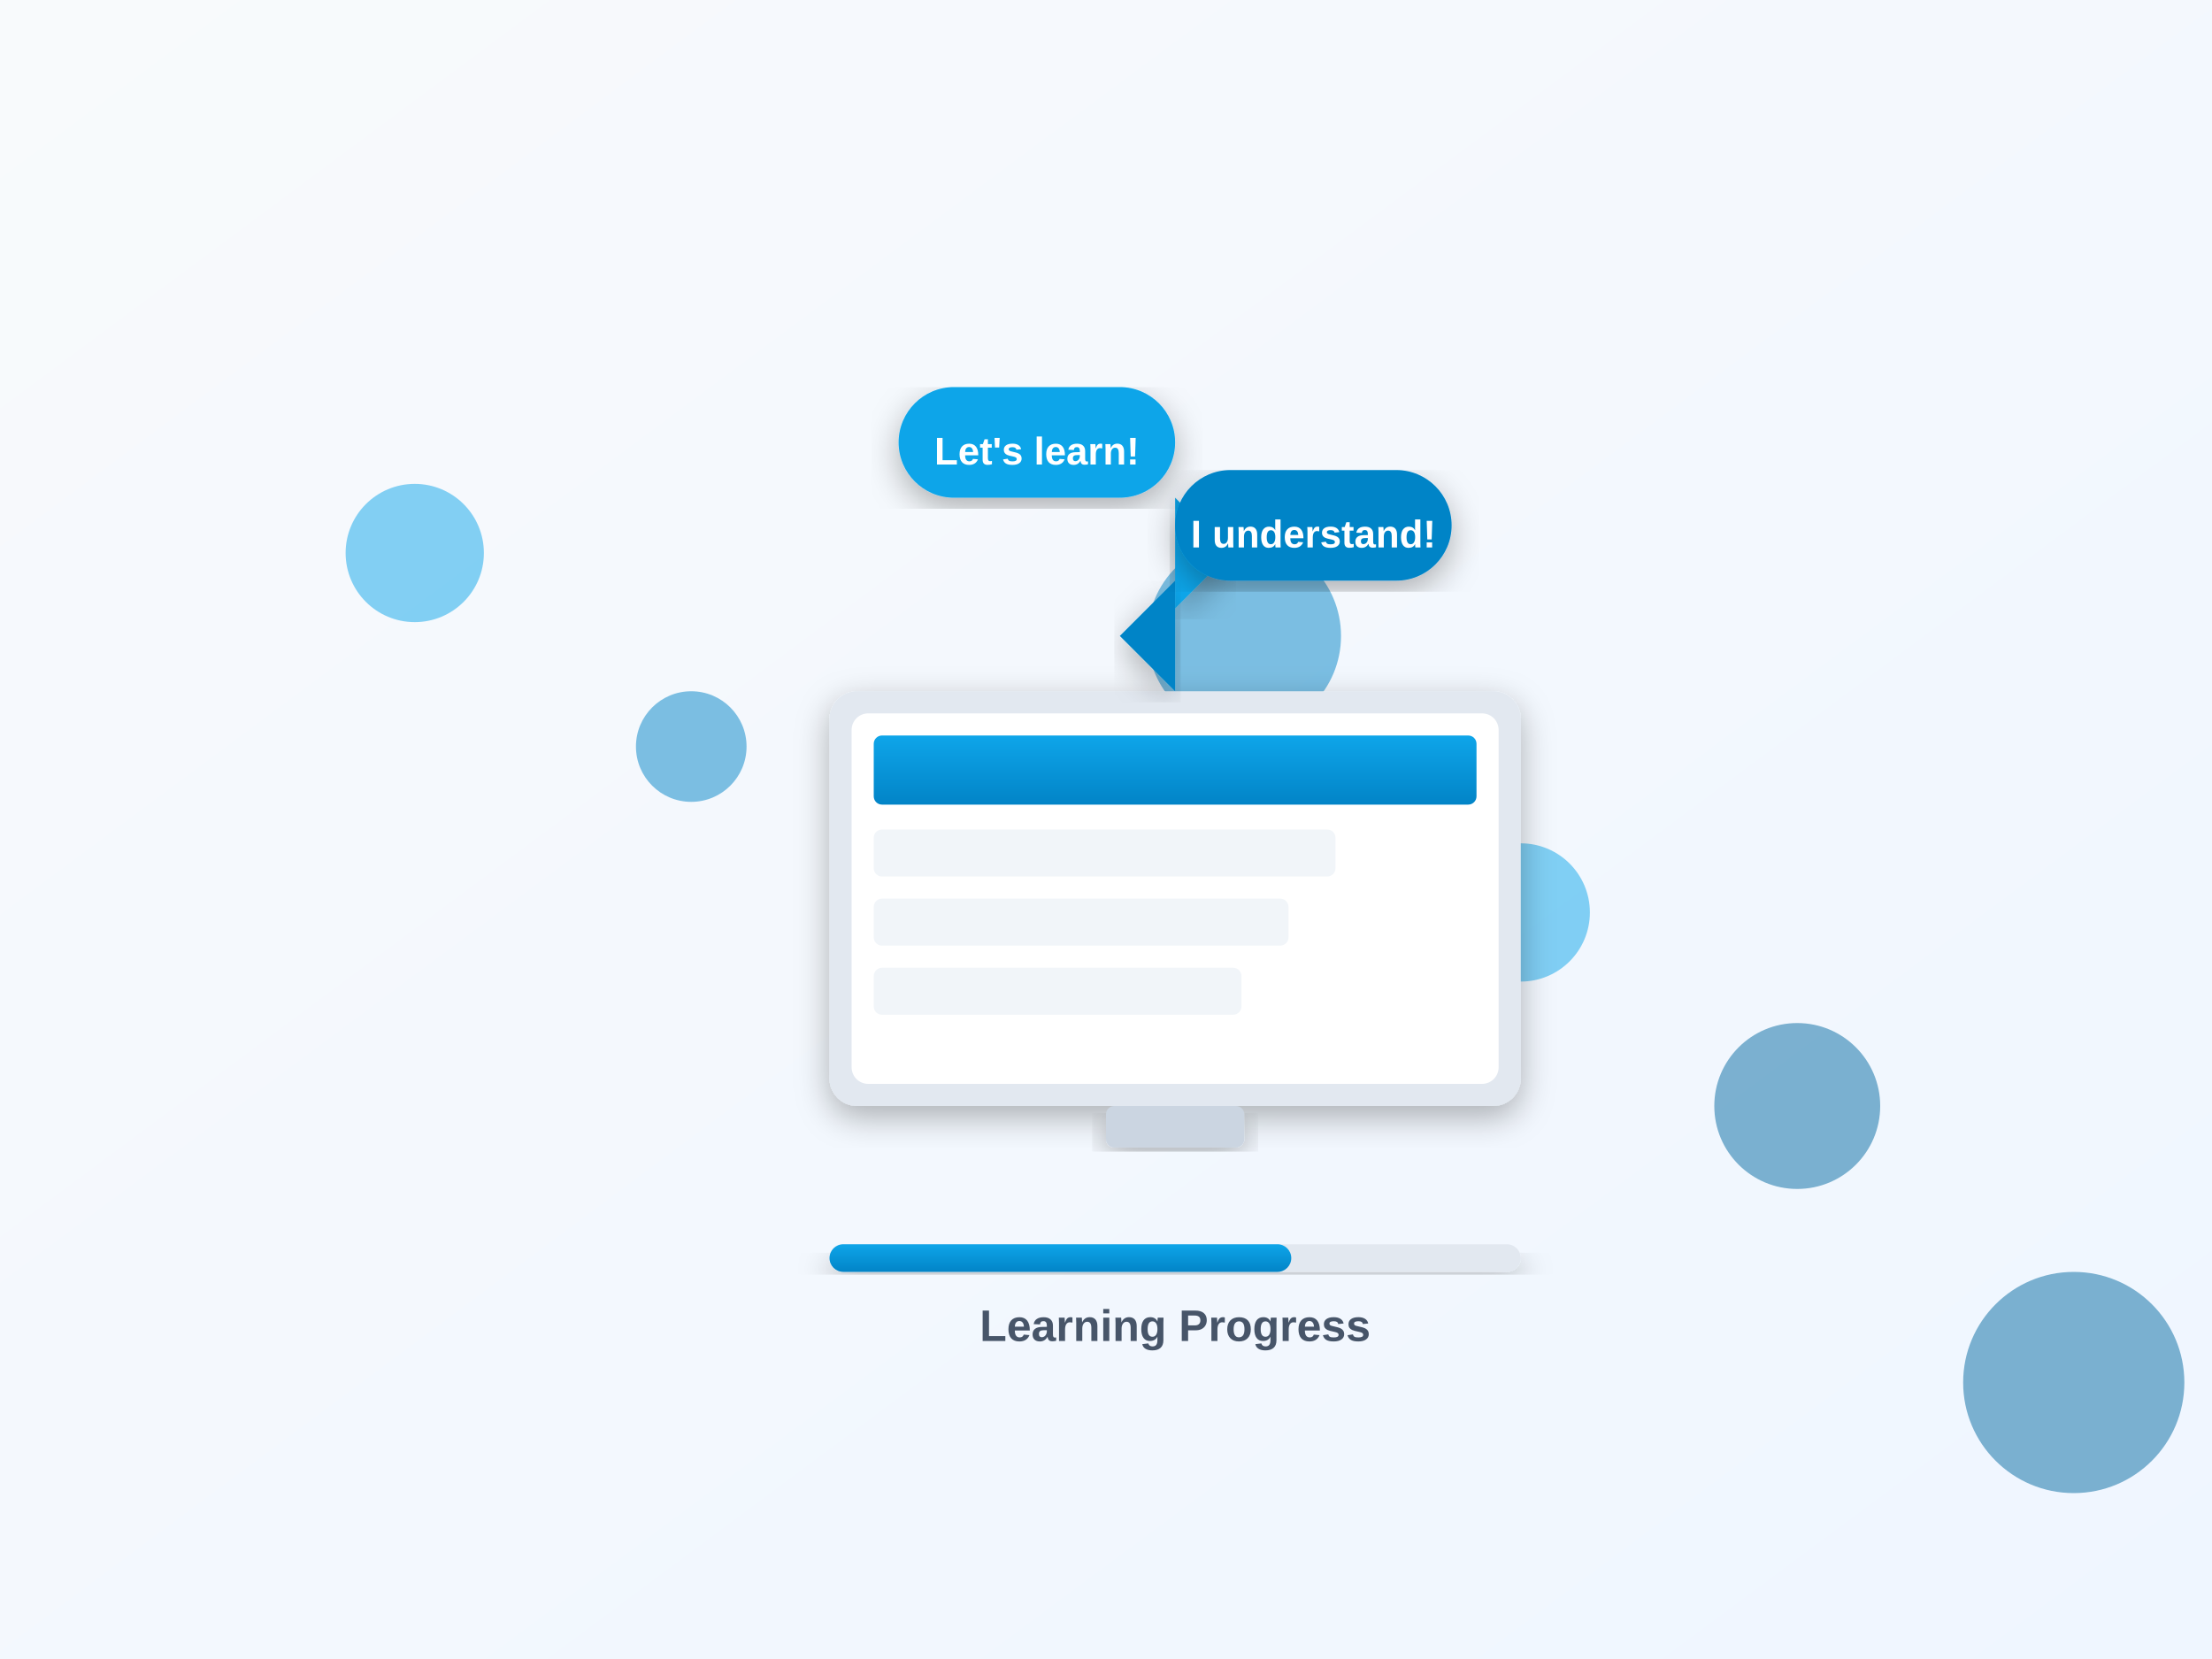
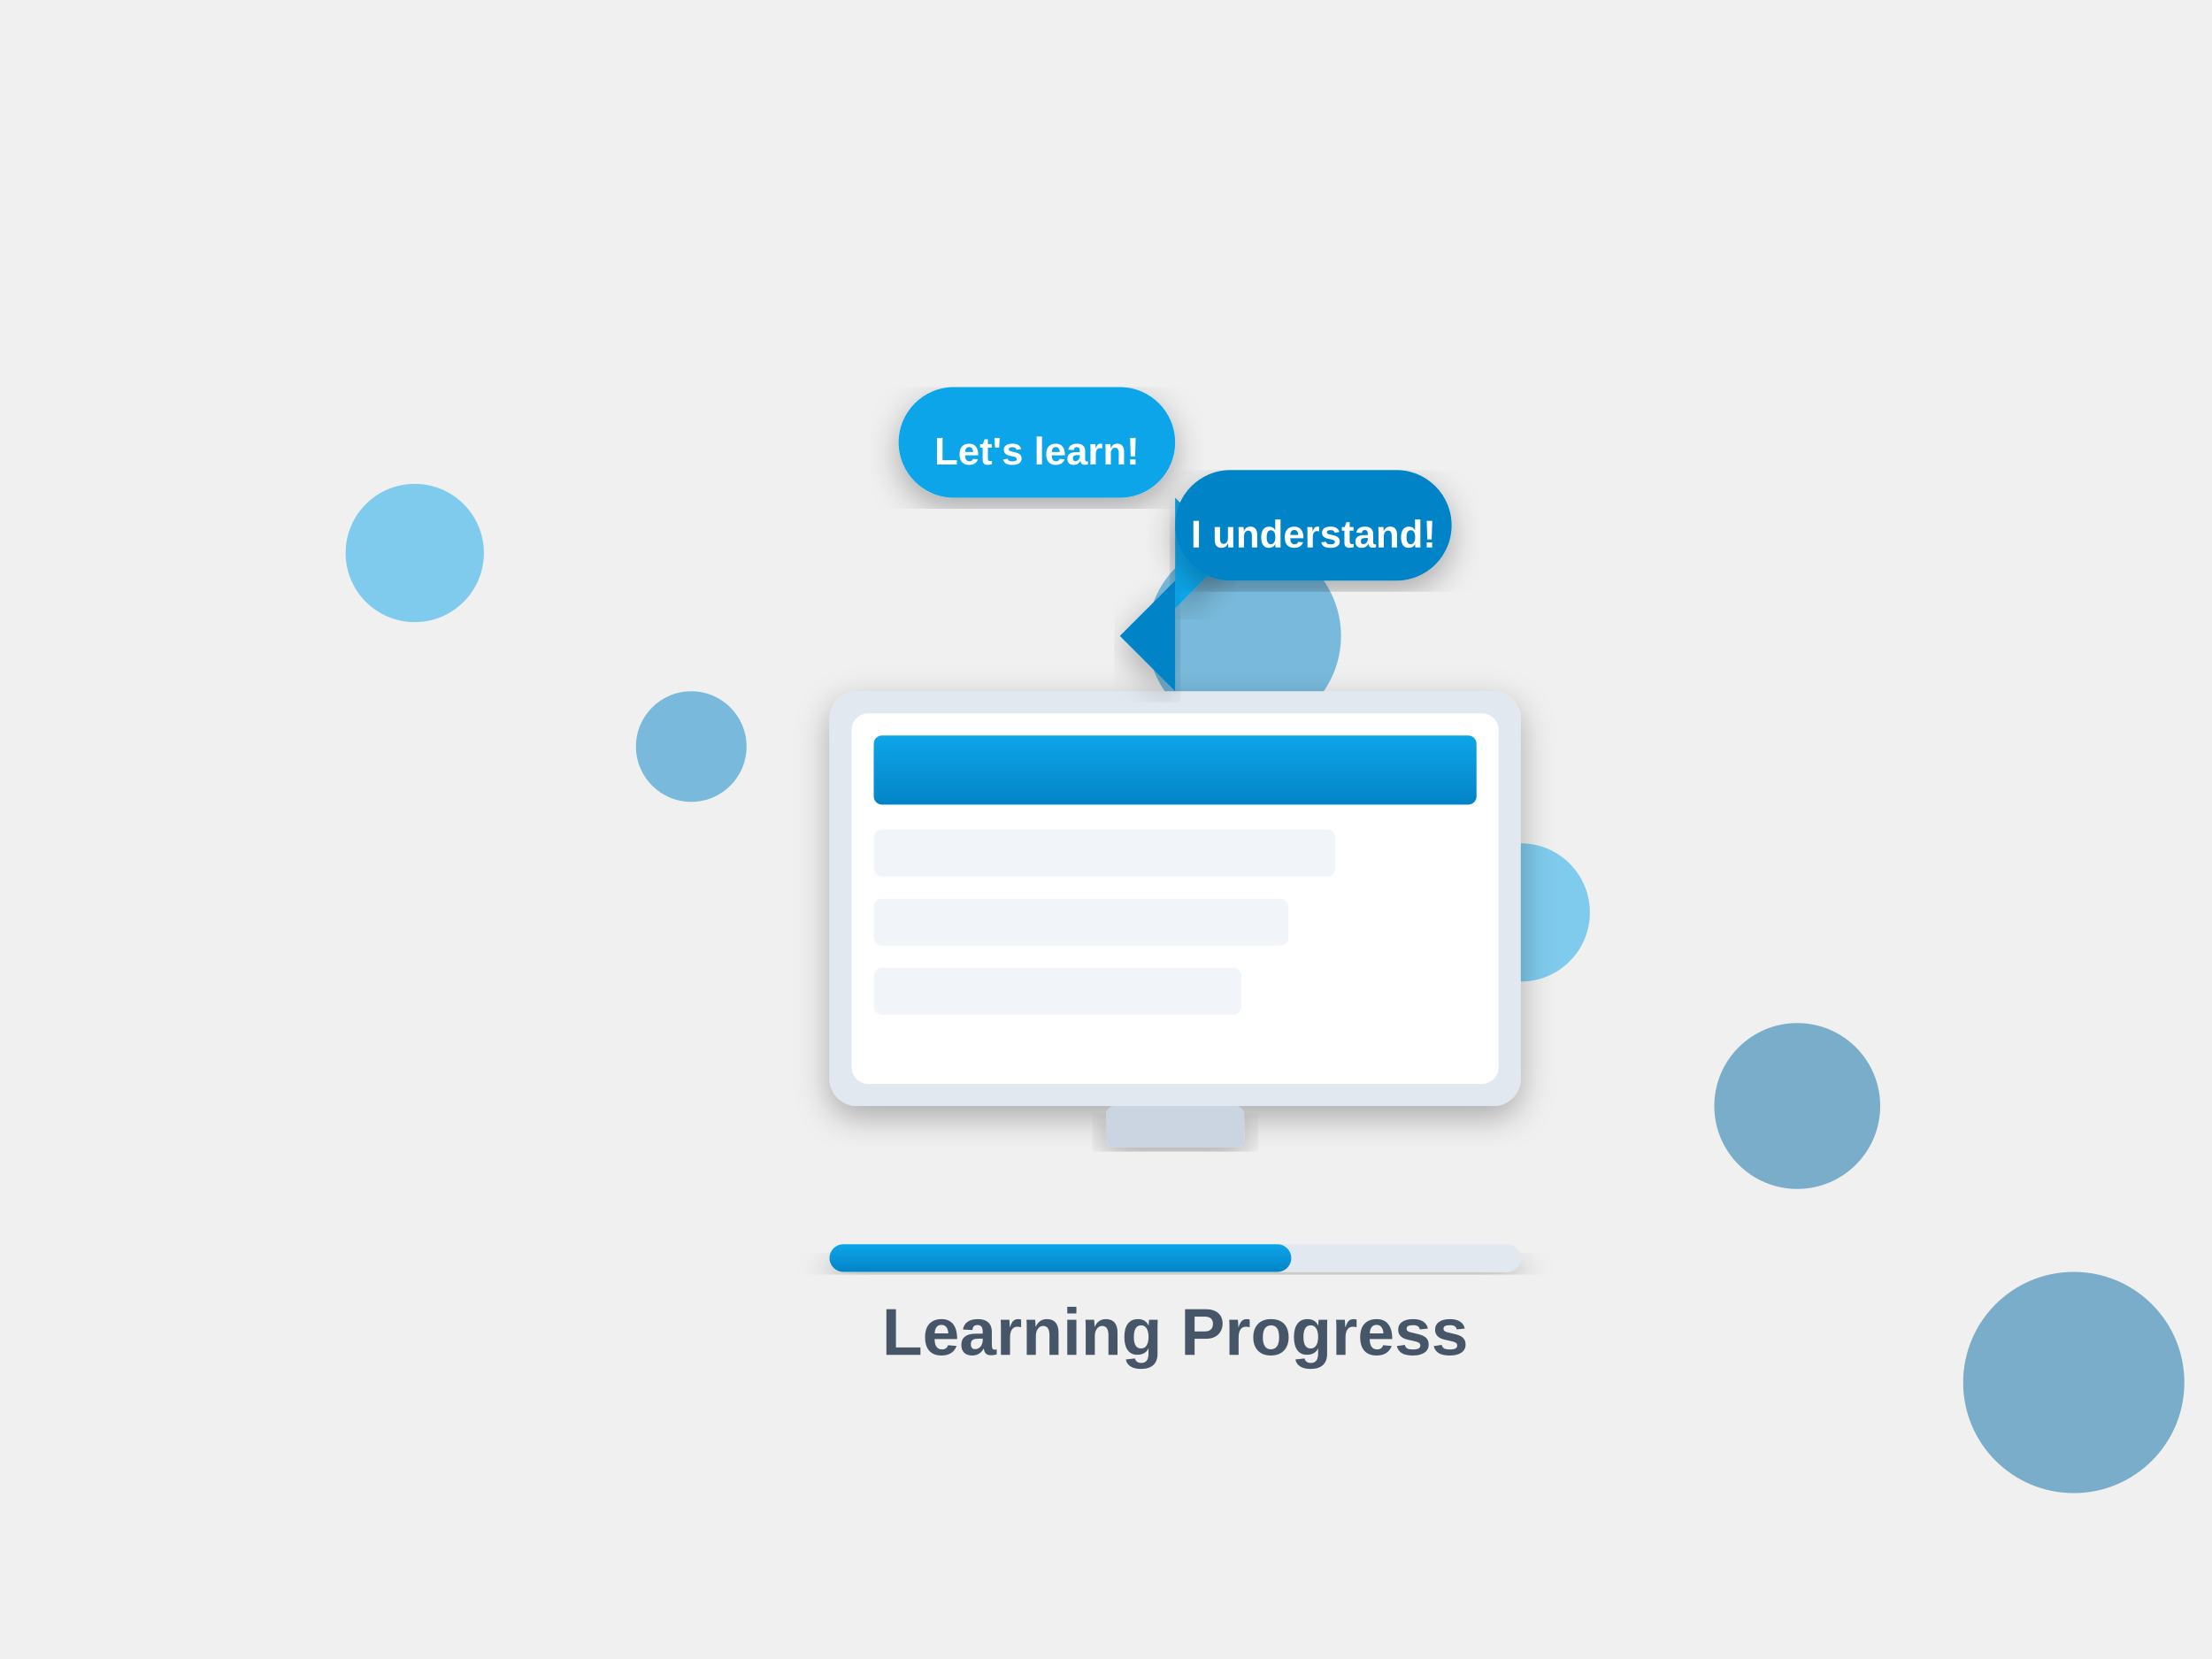
<svg xmlns="http://www.w3.org/2000/svg" width="800" height="600" viewBox="0 0 800 600" fill="none">
  <style>
    @keyframes float {
      0%, 100% { transform: translateY(0); }
      50% { transform: translateY(-6px); }
    }
    @keyframes floatCircle {
      0%, 100% { transform: translate(0, 0); }
      25% { transform: translate(5px, -5px); }
      50% { transform: translate(0, -10px); }
      75% { transform: translate(-5px, -5px); }
    }
    @keyframes pulse {
      0%, 100% { opacity: 0.4; }
      50% { opacity: 0.6; }
    }
    @keyframes shimmer {
      0% { opacity: 0.8; }
      50% { opacity: 1; }
      100% { opacity: 0.8; }
    }
    @keyframes typing {
      from { width: 0; }
      to { width: 100%; }
    }
    .floating { animation: float 3s ease-in-out infinite; }
    .floating-circle { animation: floatCircle 4s ease-in-out infinite; }
    .pulsing { animation: pulse 3s ease-in-out infinite; }
    .shimmer { animation: shimmer 2s ease-in-out infinite; }
    .typing { 
      animation: typing 3s steps(40, end) infinite;
      overflow: hidden;
      white-space: nowrap;
    }
  </style>
  <defs>
-     <linearGradient id="bgGradient" x1="0%" y1="0%" x2="100%" y2="100%">
-       <stop offset="0%" style="stop-color:#F8FAFC;stop-opacity:1" />
-       <stop offset="100%" style="stop-color:#EFF6FF;stop-opacity:1" />
-     </linearGradient>
    <linearGradient id="screenGradient" x1="0%" y1="0%" x2="0%" y2="100%">
      <stop offset="0%" style="stop-color:#0EA5E9;stop-opacity:1" />
      <stop offset="100%" style="stop-color:#0284C7;stop-opacity:1" />
    </linearGradient>
    <filter id="shadow">
      <feDropShadow dx="0" dy="4" stdDeviation="6" flood-opacity="0.3" />
    </filter>
-   </defs>
+   </defs>--&gt;
+   
  <rect width="800" height="600" fill="url(#bgGradient)" />
  <g transform="translate(150, 150)" class="pulsing">
    <g class="floating-circle" style="animation-delay: 0s">
      <circle cx="0" cy="50" r="25" fill="#0EA5E9" opacity="0.5" />
    </g>
    <g class="floating-circle" style="animation-delay: 0.5s">
      <circle cx="100" cy="120" r="20" fill="#0284C7" opacity="0.5" />
    </g>
    <g class="floating-circle" style="animation-delay: 1s">
      <circle cx="200" cy="200" r="30" fill="#0369A1" opacity="0.5" />
    </g>
    <g class="floating-circle" style="animation-delay: 1.5s">
      <circle cx="300" cy="80" r="35" fill="#0284C7" opacity="0.5" />
    </g>
    <g class="floating-circle" style="animation-delay: 2s">
      <circle cx="400" cy="180" r="25" fill="#0EA5E9" opacity="0.5" />
    </g>
    <g class="floating-circle" style="animation-delay: 2.5s">
      <circle cx="500" cy="250" r="30" fill="#0369A1" opacity="0.5" />
    </g>
    <g class="floating-circle" style="animation-delay: 0.7s">
      <circle cx="600" cy="350" r="40" fill="#0369A1" opacity="0.5" />
    </g>
    <g class="floating-circle" style="animation-delay: 1.2s">
      <circle cx="700" cy="320" r="30" fill="#0284C7" opacity="0.5" />
    </g>
    <g class="floating-circle" style="animation-delay: 1.7s">
      <circle cx="800" cy="400" r="25" fill="#0EA5E9" opacity="0.5" />
    </g>
    <g class="floating-circle" style="animation-delay: 0.3s">
      <circle cx="900" cy="280" r="35" fill="#0284C7" opacity="0.5" />
    </g>
    <g class="floating-circle" style="animation-delay: 0.9s">
      <circle cx="1000" cy="150" r="28" fill="#0EA5E9" opacity="0.5" />
    </g>
  </g>
  <g transform="translate(150, 150)">
    <g transform="translate(150, 100)">
      <rect width="250" height="150" rx="10" fill="#E2E8F0" filter="url(#shadow)" />
      <rect x="8" y="8" width="234" height="134" rx="6" fill="#FFFFFF" />
      <rect x="16" y="16" width="218" height="25" rx="3" fill="url(#screenGradient)" />
      <g class="typing">
        <rect x="16" y="50" width="167" height="17" rx="3" fill="#F1F5F9" />
        <rect x="16" y="75" width="150" height="17" rx="3" fill="#F1F5F9" />
        <rect x="16" y="100" width="133" height="17" rx="3" fill="#F1F5F9" />
      </g>
      <rect x="100" y="150" width="50" height="15" rx="3" fill="#CBD5E1" filter="url(#shadow)" />
    </g>
    <g transform="translate(275, 30)" class="floating">
      <path d="M0 0 L20 20 L0 40 Z" fill="#0EA5E9" filter="url(#shadow)" />
      <rect x="-100" y="-40" width="100" height="40" rx="20" fill="#0EA5E9" filter="url(#shadow)" />
      <text x="-50" y="-12" text-anchor="middle" font-family="Arial" font-size="14" font-weight="bold" fill="white" class="shimmer">Let's learn!</text>
    </g>
    <g transform="translate(275, 60)" class="floating" style="animation-delay: 1.5s">
      <path d="M0 0 L-20 20 L0 40 Z" fill="#0284C7" filter="url(#shadow)" />
      <rect x="0" y="-40" width="100" height="40" rx="20" fill="#0284C7" filter="url(#shadow)" />
      <text x="50" y="-12" text-anchor="middle" font-family="Arial" font-size="14" font-weight="bold" fill="white" class="shimmer">I understand!</text>
    </g>
    <g transform="translate(150, 300)">
      <rect width="250" height="10" rx="5" fill="#E2E8F0" filter="url(#shadow)" />
      <rect width="167" height="10" rx="5" fill="url(#screenGradient)" class="shimmer" />
-       <text x="125" y="35" text-anchor="middle" font-family="Arial" font-size="16" font-weight="bold" fill="#475569">Learning Progress</text>
+       <text x="125" y="40" text-anchor="middle" font-family="Arial" font-size="24" font-weight="bold" fill="#475569">Learning Progress</text>
    </g>
  </g>
</svg>
